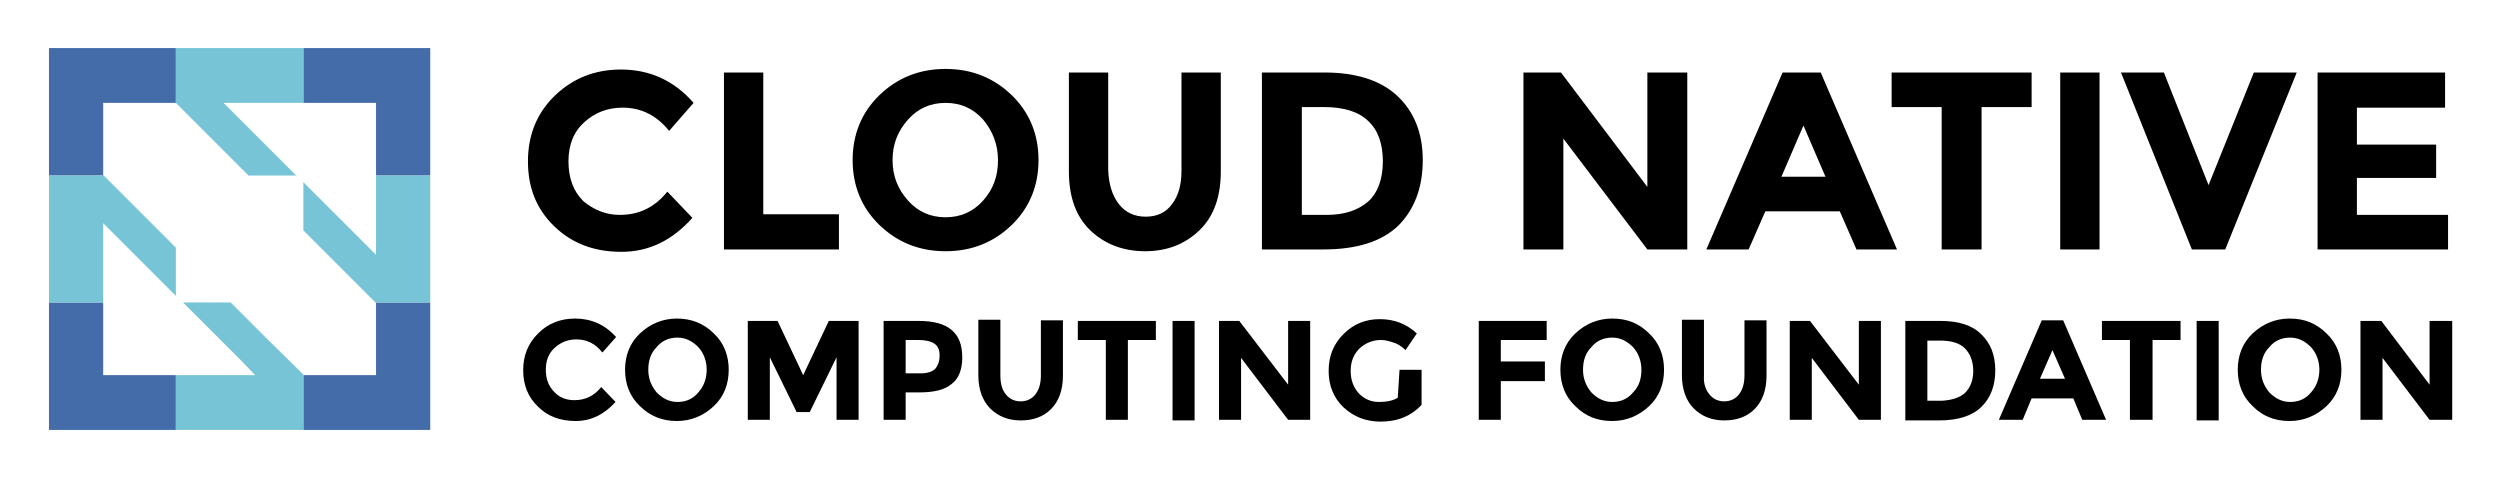
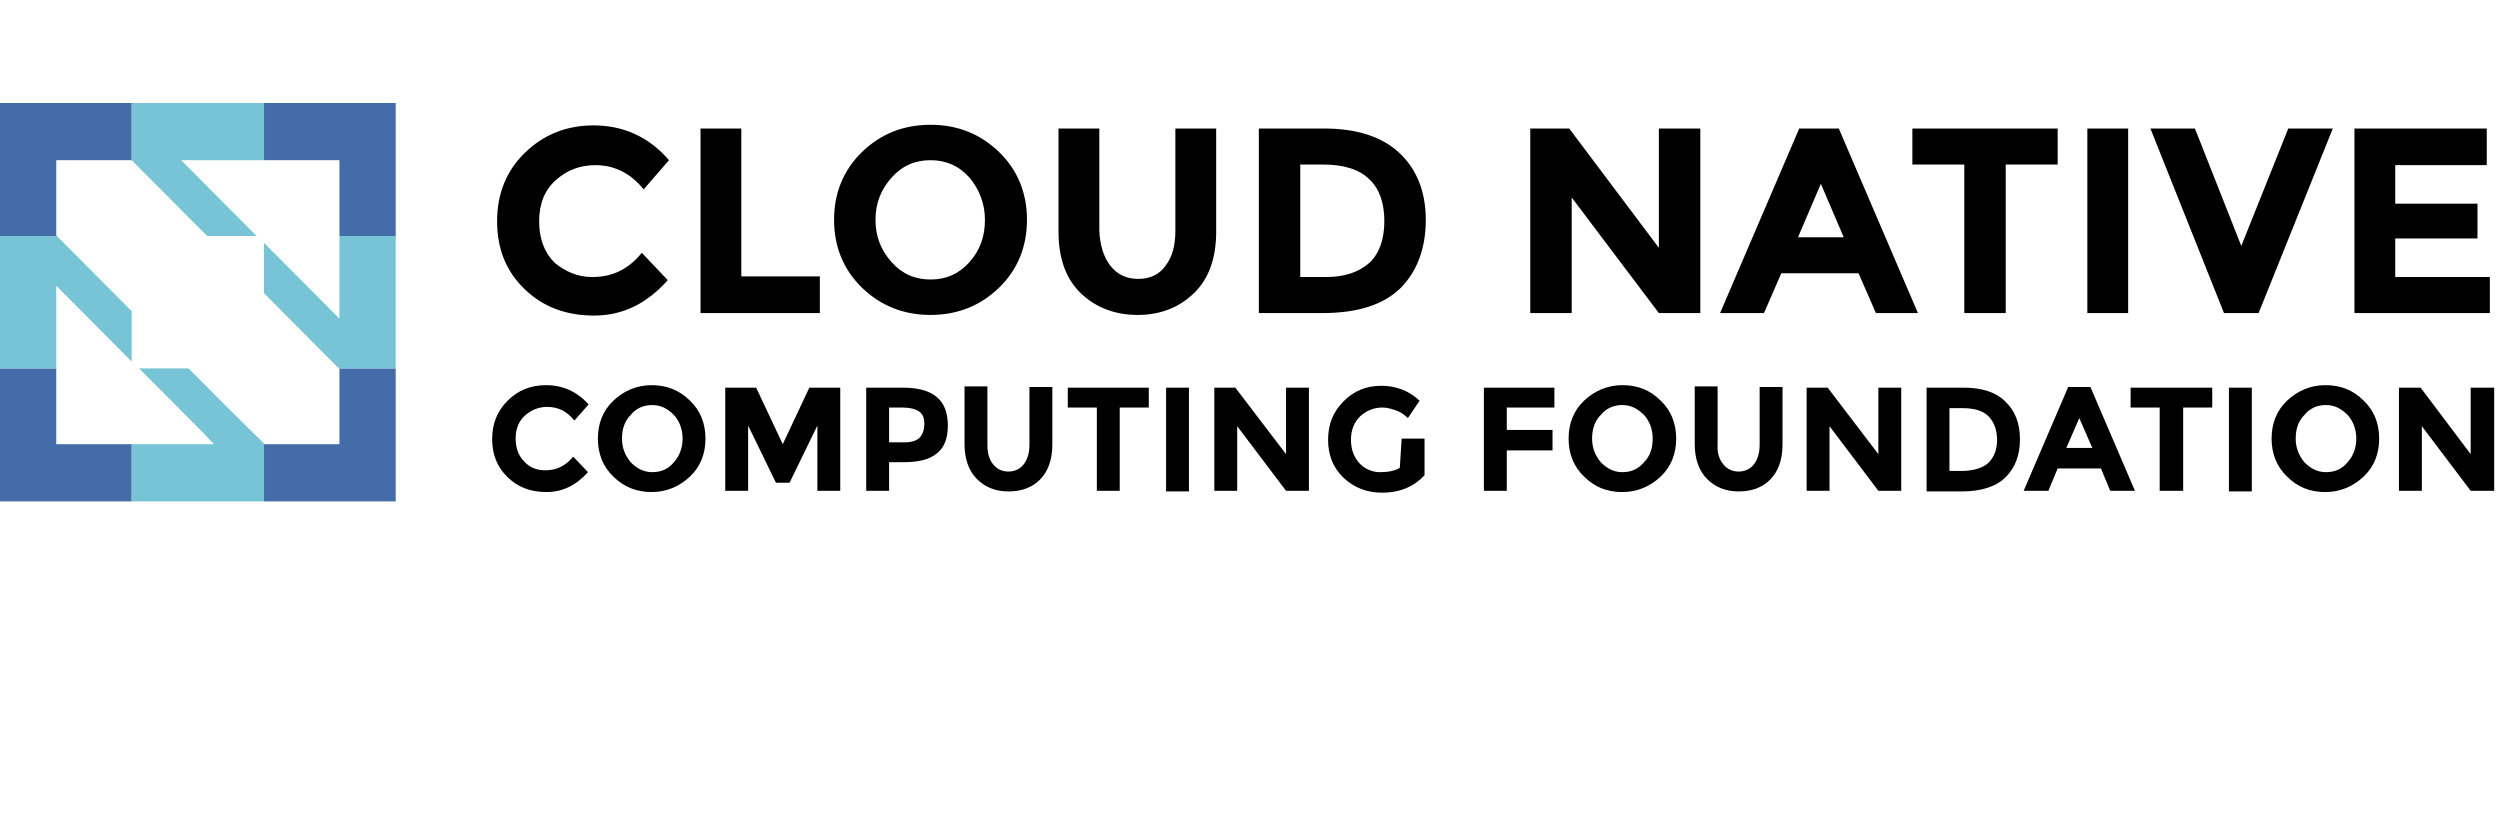
- <svg xmlns="http://www.w3.org/2000/svg" role="img" viewBox="-2.82 -4.07 419.64 80.14">
-   <style>svg {enable-background:new 0 0 414 73}</style>
-   <path d="M101.2 32c3.3 0 5.9-1.3 8-3.9l4.2 4.4c-3.4 3.8-7.3 5.7-11.9 5.7-4.6 0-8.3-1.4-11.3-4.3s-4.4-6.5-4.4-10.9 1.5-8.1 4.5-11c3-2.9 6.7-4.4 11.1-4.4 4.9 0 9 1.9 12.2 5.6l-4.1 4.7c-2.1-2.6-4.7-3.9-7.8-3.9-2.5 0-4.6.8-6.4 2.4-1.8 1.6-2.7 3.8-2.7 6.6s.8 5 2.5 6.7c1.7 1.4 3.7 2.3 6.1 2.3zm17.5 5.8V8.1h6.6v23.8H138v5.9zm48.3-4.1c-3 2.9-6.7 4.4-11.1 4.4-4.4 0-8.1-1.5-11.1-4.4-3-2.9-4.5-6.6-4.5-10.9s1.5-8 4.5-10.9c3-2.9 6.7-4.4 11.1-4.4 4.4 0 8.1 1.5 11.1 4.4 3 2.9 4.5 6.6 4.5 10.9s-1.5 8-4.5 10.9zm-2.3-10.9c0-2.6-.9-4.9-2.5-6.8-1.7-1.9-3.8-2.8-6.3-2.8s-4.6.9-6.3 2.8c-1.7 1.9-2.6 4.1-2.6 6.8s.9 4.9 2.6 6.8c1.7 1.9 3.8 2.8 6.3 2.8s4.6-.9 6.3-2.8 2.5-4.1 2.5-6.8zm20.3 7.4c1.1 1.4 2.6 2.1 4.5 2.1s3.4-.7 4.4-2.1c1.1-1.4 1.6-3.3 1.6-5.6V8.1h6.6v16.6c0 4.3-1.2 7.6-3.6 9.9-2.4 2.3-5.4 3.5-9.1 3.5-3.7 0-6.8-1.2-9.2-3.5-2.4-2.3-3.6-5.6-3.6-9.9V8.1h6.6v16.4c.1 2.4.7 4.3 1.8 5.7zM231.7 12c2.8 2.6 4.3 6.2 4.3 10.8s-1.4 8.3-4.1 11c-2.8 2.7-7 4-12.6 4H209V8.1h10.5c5.3 0 9.4 1.3 12.2 3.9zm-4.8 17.7c1.6-1.5 2.4-3.8 2.4-6.7 0-2.9-.8-5.2-2.4-6.7-1.6-1.6-4.1-2.4-7.5-2.4h-3.7V32h4.2c3 0 5.3-.8 7-2.3zm46.8-21.6h6.7v29.7h-6.7l-14.1-18.6v18.6h-6.7V8.1h6.3l14.5 19.2zm35.1 29.7l-2.8-6.4h-12.5l-2.8 6.4h-7.1l12.8-29.7h6.4l12.8 29.7h-6.8zM299.9 17l-3.7 8.6h7.4l-3.7-8.6zm29.9-3.1v23.9h-6.7V13.9h-8.4V8.1h23.5v5.8zM343 8.1h6.6v29.7H343zM367.9 27l7.6-18.9h7.2l-12 29.7h-5.6L353.2 8.1h7.2zm39.7-18.9V14h-14.8v6.2h13.3v5.6h-13.3V32h15.3v5.8h-21.9V8.1zm-314 55c1.8 0 3.3-.7 4.5-2.2l2.4 2.5c-1.9 2.1-4.1 3.2-6.7 3.2s-4.7-.8-6.3-2.4c-1.7-1.6-2.5-3.7-2.5-6.1 0-2.5.8-4.5 2.5-6.2s3.8-2.5 6.2-2.5c2.7 0 5 1 6.9 3.1l-2.3 2.6c-1.2-1.5-2.6-2.2-4.4-2.2-1.4 0-2.6.5-3.6 1.4-1 .9-1.5 2.1-1.5 3.7s.5 2.8 1.4 3.7c.9 1 2.1 1.4 3.4 1.4zm23.4 1c-1.7 1.6-3.8 2.5-6.2 2.5s-4.5-.8-6.2-2.5c-1.7-1.6-2.5-3.7-2.5-6.1s.8-4.5 2.5-6.1c1.7-1.6 3.8-2.5 6.2-2.5s4.5.8 6.2 2.5c1.7 1.6 2.5 3.7 2.5 6.1s-.8 4.5-2.5 6.1zm-1.2-6.1c0-1.5-.5-2.8-1.4-3.8-1-1-2.1-1.6-3.5-1.6s-2.6.5-3.5 1.6c-1 1-1.4 2.3-1.4 3.8s.5 2.7 1.4 3.8c1 1 2.1 1.6 3.5 1.6s2.6-.5 3.5-1.6c.9-1 1.4-2.3 1.4-3.8zm21.8-2.1l-4.5 9.2h-2.2l-4.5-9.2v10.5h-3.7V49.8h5l4.3 9.1 4.3-9.1h5v16.6h-3.7zm19.3-4.6c1.2 1 1.8 2.5 1.8 4.6s-.6 3.6-1.8 4.5c-1.2 1-3 1.4-5.5 1.4h-2.2v4.6h-3.7V49.8h5.9c2.5 0 4.3.5 5.5 1.5zm-2.7 6.5c.4-.5.7-1.2.7-2.2s-.3-1.6-.9-2c-.6-.4-1.5-.6-2.7-.6h-2.1v5.6h2.5c1.2 0 2-.3 2.5-.8zm11.8 4.3c.6.8 1.5 1.2 2.5 1.2s1.9-.4 2.5-1.2c.6-.8.9-1.8.9-3.2v-9.2h3.7V59c0 2.4-.7 4.3-2 5.6-1.3 1.3-3 1.9-5.1 1.9s-3.8-.7-5.1-2-2-3.2-2-5.6v-9.3h3.7V59c0 1.3.3 2.4.9 3.1zm20.5-9.1v13.4h-3.7V53h-4.7v-3.2h13.1V53zm7.5-3.2h3.7v16.7H194zm19.4 0h3.7v16.6h-3.7L205.5 56v10.4h-3.7V49.8h3.4l8.2 10.7zm18.7 8.2h3.7v5.9c-1.7 1.8-3.9 2.8-6.9 2.8-2.4 0-4.5-.8-6.2-2.4-1.7-1.6-2.5-3.7-2.5-6.1 0-2.5.8-4.5 2.5-6.2s3.7-2.5 6.1-2.5c2.4 0 4.5.8 6.2 2.4l-1.9 2.8c-.7-.7-1.4-1.1-2.1-1.3-.6-.2-1.3-.4-2-.4-1.4 0-2.6.5-3.6 1.4-1 1-1.5 2.2-1.5 3.8 0 1.6.5 2.8 1.4 3.8.9.9 2 1.4 3.3 1.4 1.3 0 2.4-.2 3.2-.7l.3-4.7zm24.7-8.2V53h-7.7v3.6h7.4v3.3h-7.4v6.5h-3.7V49.8zM274 64.1c-1.7 1.6-3.8 2.5-6.2 2.5-2.5 0-4.5-.8-6.2-2.5-1.7-1.6-2.5-3.7-2.5-6.1s.8-4.5 2.5-6.1c1.7-1.6 3.8-2.5 6.2-2.5 2.5 0 4.5.8 6.2 2.5 1.7 1.6 2.5 3.7 2.5 6.1s-.8 4.5-2.5 6.1zm-1.3-6.1c0-1.5-.5-2.8-1.4-3.8-1-1-2.1-1.6-3.5-1.6s-2.6.5-3.5 1.6c-1 1-1.4 2.3-1.4 3.8s.5 2.7 1.4 3.8c1 1 2.1 1.6 3.5 1.6s2.6-.5 3.5-1.6c1-1 1.4-2.3 1.4-3.8zm11.4 4.1c.6.8 1.5 1.2 2.5 1.2s1.9-.4 2.5-1.2c.6-.8.9-1.8.9-3.2v-9.2h3.7V59c0 2.4-.7 4.3-2 5.6-1.3 1.3-3 1.9-5.1 1.9s-3.8-.7-5.1-2c-1.3-1.3-2-3.2-2-5.6v-9.3h3.7V59c-.1 1.3.3 2.4.9 3.1zm25.1-12.3h3.7v16.6h-3.7L301.3 56v10.4h-3.7V49.8h3.4l8.2 10.7zm20.5 2.2c1.6 1.5 2.4 3.5 2.4 6.1 0 2.6-.8 4.6-2.3 6.1-1.5 1.5-3.9 2.3-7.1 2.3H317V49.8h5.9c3 0 5.3.7 6.8 2.2zm-2.7 9.9c.9-.9 1.4-2.1 1.4-3.7s-.5-2.9-1.4-3.8c-.9-.9-2.3-1.3-4.2-1.3h-2.1v10.1h2.4c1.7-.1 3-.5 3.9-1.3zm19.7 4.5l-1.5-3.6h-7l-1.5 3.6h-4l7.2-16.7h3.6l7.2 16.7h-4zm-5-11.7l-2.1 4.8h4.2l-2.1-4.8zm16.8-1.7v13.4h-3.8V53H350v-3.2h13.2V53zm7.4-3.2h3.7v16.7h-3.7zm21.8 14.3c-1.7 1.6-3.8 2.5-6.2 2.5-2.5 0-4.5-.8-6.2-2.5-1.7-1.6-2.5-3.7-2.5-6.1s.8-4.5 2.5-6.1c1.7-1.6 3.8-2.5 6.2-2.5 2.5 0 4.5.8 6.2 2.5 1.7 1.6 2.5 3.7 2.5 6.1s-.8 4.5-2.5 6.1zm-1.2-6.1c0-1.5-.5-2.8-1.4-3.8-1-1-2.1-1.6-3.5-1.6s-2.6.5-3.5 1.6c-1 1-1.4 2.3-1.4 3.8s.5 2.7 1.4 3.8c1 1 2.1 1.6 3.5 1.6s2.6-.5 3.5-1.6c.9-1 1.4-2.3 1.4-3.8zm18.5-8.2h3.8v16.6H405L397.1 56v10.4h-3.7V49.8h3.5l8.1 10.7z" />
-   <path fill="#446ca9" d="M14.5 46.7H5.4v21.4h21.3v-9.2H14.5zm45.8.1v12.1H48.1v-.1 9.3h21.3V46.7h-9.2zM5.4 25.4h9.2l-.1-.1V13.2h12.2V4H5.4zM48.1 4v9.2h12.2v12.2h9.1V4z" />
-   <path fill="#76c4d5" d="M46.9 25.4L34.7 13.2h13.4V4H26.7v9.2l12.2 12.2zm-11 21.3h-8L38 56.8l2 2.1H26.7v9.2h21.4v-9.3l-6.1-6zm24.4-21.3v13.3l-2.1-2.1-10.1-10.1v8.1l6 6 6.1 6.1h9.2V25.4zM26.7 37.5L14.6 25.4H5.4v21.3h9.1V33.4l12.2 12.2z" />
+ <svg xmlns="http://www.w3.org/2000/svg" width="364" height="120" viewBox="0 0 364 90" fill="none">
+   <path d="M86.242 25.335C89.213 25.335 91.553 24.159 93.444 21.806L97.225 25.788C94.164 29.226 90.653 30.945 86.512 30.945C82.371 30.945 79.04 29.678 76.339 27.054C73.639 24.43 72.378 21.173 72.378 17.192C72.378 13.21 73.729 9.863 76.429 7.239C79.13 4.614 82.461 3.257 86.422 3.257C90.833 3.257 94.524 4.976 97.405 8.324L93.714 12.577C91.823 10.225 89.483 9.048 86.692 9.048C84.442 9.048 82.551 9.772 80.931 11.22C79.31 12.668 78.5 14.658 78.5 17.192C78.5 19.725 79.22 21.716 80.751 23.254C82.281 24.521 84.081 25.335 86.242 25.335V25.335ZM101.996 30.583V3.71H107.937V25.245H119.37V30.583H101.996ZM145.477 26.873C142.776 29.497 139.445 30.855 135.484 30.855C131.523 30.855 128.193 29.497 125.492 26.873C122.791 24.249 121.441 20.901 121.441 17.011C121.441 13.12 122.791 9.772 125.492 7.148C128.193 4.524 131.523 3.167 135.484 3.167C139.445 3.167 142.776 4.524 145.477 7.148C148.178 9.772 149.528 13.12 149.528 17.011C149.528 20.901 148.178 24.249 145.477 26.873ZM143.407 17.011C143.407 14.658 142.596 12.577 141.156 10.858C139.626 9.139 137.735 8.324 135.484 8.324C133.234 8.324 131.343 9.139 129.813 10.858C128.283 12.577 127.472 14.568 127.472 17.011C127.472 19.454 128.283 21.444 129.813 23.164C131.343 24.883 133.234 25.697 135.484 25.697C137.735 25.697 139.626 24.883 141.156 23.164C142.686 21.444 143.407 19.454 143.407 17.011ZM161.681 23.706C162.671 24.973 164.022 25.607 165.732 25.607C167.443 25.607 168.793 24.973 169.693 23.706C170.683 22.44 171.134 20.721 171.134 18.639V3.71H177.075V18.73C177.075 22.621 175.995 25.607 173.834 27.688C171.674 29.769 168.973 30.855 165.642 30.855C162.311 30.855 159.521 29.769 157.36 27.688C155.2 25.607 154.119 22.621 154.119 18.73V3.71H160.061V18.549C160.151 20.721 160.691 22.44 161.681 23.706V23.706ZM203.722 7.239C206.243 9.591 207.593 12.848 207.593 17.011C207.593 21.173 206.333 24.521 203.902 26.964C201.381 29.407 197.6 30.583 192.559 30.583H183.287V3.71H192.739C197.51 3.71 201.201 4.886 203.722 7.239ZM199.401 23.254C200.841 21.897 201.561 19.816 201.561 17.192C201.561 14.568 200.841 12.487 199.401 11.129C197.96 9.682 195.71 8.958 192.649 8.958H189.318V25.335H193.099C195.8 25.335 197.87 24.611 199.401 23.254ZM241.532 3.71H247.563V30.583H241.532L228.838 13.753V30.583H222.807V3.71H228.478L241.532 21.082V3.71ZM273.13 30.583L270.609 24.792H259.356L256.835 30.583H250.444L261.967 3.71H267.728L279.251 30.583H273.13V30.583ZM265.118 11.763L261.787 19.544H268.448L265.118 11.763ZM292.034 8.958V30.583H286.003V8.958H278.441V3.71H299.596V8.958H292.034ZM303.917 3.71H309.859V30.583H303.917V3.71ZM326.333 20.811L333.175 3.71H339.657L328.854 30.583H323.813L313.1 3.71H319.581L326.333 20.811ZM362.072 3.71V9.048H348.749V14.658H360.722V19.725H348.749V25.335H362.522V30.583H342.807V3.71H362.072ZM79.4 53.476C81.021 53.476 82.371 52.842 83.451 51.485L85.612 53.747C83.901 55.647 81.921 56.643 79.58 56.643C77.24 56.643 75.349 55.919 73.909 54.471C72.378 53.023 71.658 51.123 71.658 48.952C71.658 46.689 72.378 44.88 73.909 43.342C75.439 41.803 77.33 41.079 79.49 41.079C81.921 41.079 83.991 41.984 85.702 43.884L83.631 46.237C82.551 44.88 81.291 44.246 79.67 44.246C78.41 44.246 77.33 44.699 76.429 45.513C75.529 46.327 75.079 47.413 75.079 48.861C75.079 50.309 75.529 51.395 76.339 52.209C77.15 53.114 78.23 53.476 79.4 53.476V53.476ZM100.466 54.38C98.935 55.828 97.045 56.643 94.884 56.643C92.724 56.643 90.833 55.919 89.303 54.38C87.772 52.933 87.052 51.033 87.052 48.861C87.052 46.689 87.772 44.789 89.303 43.342C90.833 41.894 92.724 41.079 94.884 41.079C97.045 41.079 98.935 41.803 100.466 43.342C101.996 44.789 102.716 46.689 102.716 48.861C102.716 51.033 101.996 52.933 100.466 54.38ZM99.385 48.861C99.385 47.504 98.935 46.327 98.125 45.423C97.225 44.518 96.234 43.975 94.974 43.975C93.714 43.975 92.634 44.427 91.823 45.423C90.923 46.327 90.563 47.504 90.563 48.861C90.563 50.218 91.013 51.304 91.823 52.299C92.724 53.204 93.714 53.747 94.974 53.747C96.234 53.747 97.315 53.295 98.125 52.299C98.935 51.395 99.385 50.218 99.385 48.861ZM119.01 46.961L114.959 55.285H112.979L108.928 46.961V56.462H105.597V41.441H110.098L113.969 49.675L117.84 41.441H122.341V56.462H119.01V46.961ZM136.385 42.799C137.465 43.703 138.005 45.061 138.005 46.961C138.005 48.861 137.465 50.218 136.385 51.033C135.304 51.937 133.684 52.299 131.433 52.299H129.453V56.462H126.122V41.441H131.433C133.684 41.441 135.304 41.894 136.385 42.799V42.799ZM133.954 48.68C134.314 48.228 134.584 47.594 134.584 46.689C134.584 45.785 134.314 45.242 133.774 44.88C133.234 44.518 132.424 44.337 131.343 44.337H129.453V49.404H131.704C132.784 49.404 133.504 49.132 133.954 48.68ZM144.577 52.571C145.117 53.295 145.927 53.657 146.827 53.657C147.728 53.657 148.538 53.295 149.078 52.571C149.618 51.847 149.888 50.942 149.888 49.675V41.351H153.219V49.766C153.219 51.937 152.589 53.657 151.419 54.833C150.248 56.009 148.718 56.552 146.827 56.552C144.937 56.552 143.407 55.919 142.236 54.742C141.066 53.566 140.436 51.847 140.436 49.675V41.26H143.767V49.766C143.767 50.942 144.037 51.937 144.577 52.571V52.571ZM163.032 44.337V56.462H159.701V44.337H155.47V41.441H167.263V44.337H163.032ZM169.783 41.441H173.114V56.552H169.783V41.441ZM187.248 41.441H190.579V56.462H187.248L180.136 47.051V56.462H176.805V41.441H179.866L187.248 51.123V41.441ZM204.082 48.861H207.413V54.2C205.882 55.828 203.902 56.733 201.201 56.733C199.041 56.733 197.15 56.009 195.62 54.562C194.089 53.114 193.369 51.214 193.369 49.042C193.369 46.78 194.089 44.97 195.62 43.432C197.15 41.894 198.951 41.17 201.111 41.17C203.272 41.17 205.162 41.894 206.693 43.342L204.982 45.875C204.352 45.242 203.722 44.88 203.092 44.699C202.552 44.518 201.921 44.337 201.291 44.337C200.031 44.337 198.951 44.789 198.05 45.604C197.15 46.508 196.7 47.594 196.7 49.042C196.7 50.49 197.15 51.575 197.96 52.48C198.771 53.295 199.761 53.747 200.931 53.747C202.101 53.747 203.092 53.566 203.812 53.114L204.082 48.861V48.861ZM226.318 41.441V44.337H219.386V47.594H226.048V50.58H219.386V56.462H216.055V41.441H226.318ZM241.802 54.38C240.271 55.828 238.381 56.643 236.22 56.643C233.97 56.643 232.169 55.919 230.639 54.38C229.108 52.933 228.388 51.033 228.388 48.861C228.388 46.689 229.108 44.789 230.639 43.342C232.169 41.894 234.06 41.079 236.22 41.079C238.471 41.079 240.271 41.803 241.802 43.342C243.332 44.789 244.052 46.689 244.052 48.861C244.052 51.033 243.332 52.933 241.802 54.38ZM240.631 48.861C240.631 47.504 240.181 46.327 239.371 45.423C238.471 44.518 237.481 43.975 236.22 43.975C234.96 43.975 233.88 44.427 233.069 45.423C232.169 46.327 231.809 47.504 231.809 48.861C231.809 50.218 232.259 51.304 233.069 52.299C233.97 53.204 234.96 53.747 236.22 53.747C237.481 53.747 238.561 53.295 239.371 52.299C240.271 51.395 240.631 50.218 240.631 48.861ZM250.894 52.571C251.434 53.295 252.244 53.657 253.145 53.657C254.045 53.657 254.855 53.295 255.395 52.571C255.935 51.847 256.205 50.942 256.205 49.675V41.351H259.536V49.766C259.536 51.937 258.906 53.657 257.736 54.833C256.565 56.009 255.035 56.552 253.145 56.552C251.254 56.552 249.724 55.919 248.553 54.742C247.383 53.566 246.753 51.847 246.753 49.675V41.26H250.084V49.766C249.994 50.942 250.354 51.937 250.894 52.571V52.571ZM273.49 41.441H276.821V56.462H273.49L266.378 47.051V56.462H263.047V41.441H266.108L273.49 51.123V41.441ZM291.944 43.432C293.385 44.789 294.105 46.599 294.105 48.952C294.105 51.304 293.385 53.114 292.034 54.471C290.684 55.828 288.524 56.552 285.643 56.552H280.512V41.441H285.823C288.524 41.441 290.594 42.075 291.944 43.432ZM289.514 52.39C290.324 51.575 290.774 50.49 290.774 49.042C290.774 47.594 290.324 46.418 289.514 45.604C288.704 44.789 287.443 44.427 285.733 44.427H283.842V53.566H286.003C287.533 53.476 288.704 53.114 289.514 52.39V52.39ZM307.248 56.462L305.898 53.204H299.596L298.246 56.462H294.645L301.127 41.351H304.368L310.849 56.462H307.248ZM302.747 45.875L300.857 50.218H304.638L302.747 45.875V45.875ZM317.871 44.337V56.462H314.45V44.337H310.219V41.441H322.102V44.337H317.871ZM324.533 41.441H327.864V56.552H324.533V41.441ZM344.158 54.38C342.627 55.828 340.737 56.643 338.576 56.643C336.326 56.643 334.525 55.919 332.995 54.38C331.464 52.933 330.744 51.033 330.744 48.861C330.744 46.689 331.464 44.789 332.995 43.342C334.525 41.894 336.416 41.079 338.576 41.079C340.827 41.079 342.627 41.803 344.158 43.342C345.688 44.789 346.408 46.689 346.408 48.861C346.408 51.033 345.688 52.933 344.158 54.38ZM343.077 48.861C343.077 47.504 342.627 46.327 341.817 45.423C340.917 44.518 339.927 43.975 338.666 43.975C337.406 43.975 336.326 44.427 335.516 45.423C334.615 46.327 334.255 47.504 334.255 48.861C334.255 50.218 334.705 51.304 335.516 52.299C336.416 53.204 337.406 53.747 338.666 53.747C339.927 53.747 341.007 53.295 341.817 52.299C342.627 51.395 343.077 50.218 343.077 48.861ZM359.732 41.441H363.153V56.462H359.732L352.62 47.051V56.462H349.289V41.441H352.44L359.732 51.123V41.441Z" fill="black" />
+   <path d="M8.192 38.636H0V58H19.175V49.675H8.192V38.636ZM49.423 38.727V49.675H38.44V49.585V58H57.615V38.636H49.333L49.423 38.727ZM0 19.363H8.282L8.192 19.273V8.324H19.175V0H0V19.363ZM38.44 0V8.324H49.423V19.363H57.615V0H38.44Z" fill="#446CA9" />
+   <path d="M37.359 19.363L26.377 8.324H38.44V0H19.175V8.324L30.158 19.363H37.359ZM27.457 38.636H20.255L29.348 47.775L31.148 49.675H19.175V58H38.44V49.585L32.948 44.156L27.457 38.636ZM49.423 19.363V31.398L47.532 29.498L38.44 20.359V27.688L43.841 33.117L49.333 38.636H57.615V19.363H49.423ZM19.175 30.312L8.282 19.363H0V38.636H8.192V26.602L19.175 37.641V30.312Z" fill="#76C4D5" />
</svg>
